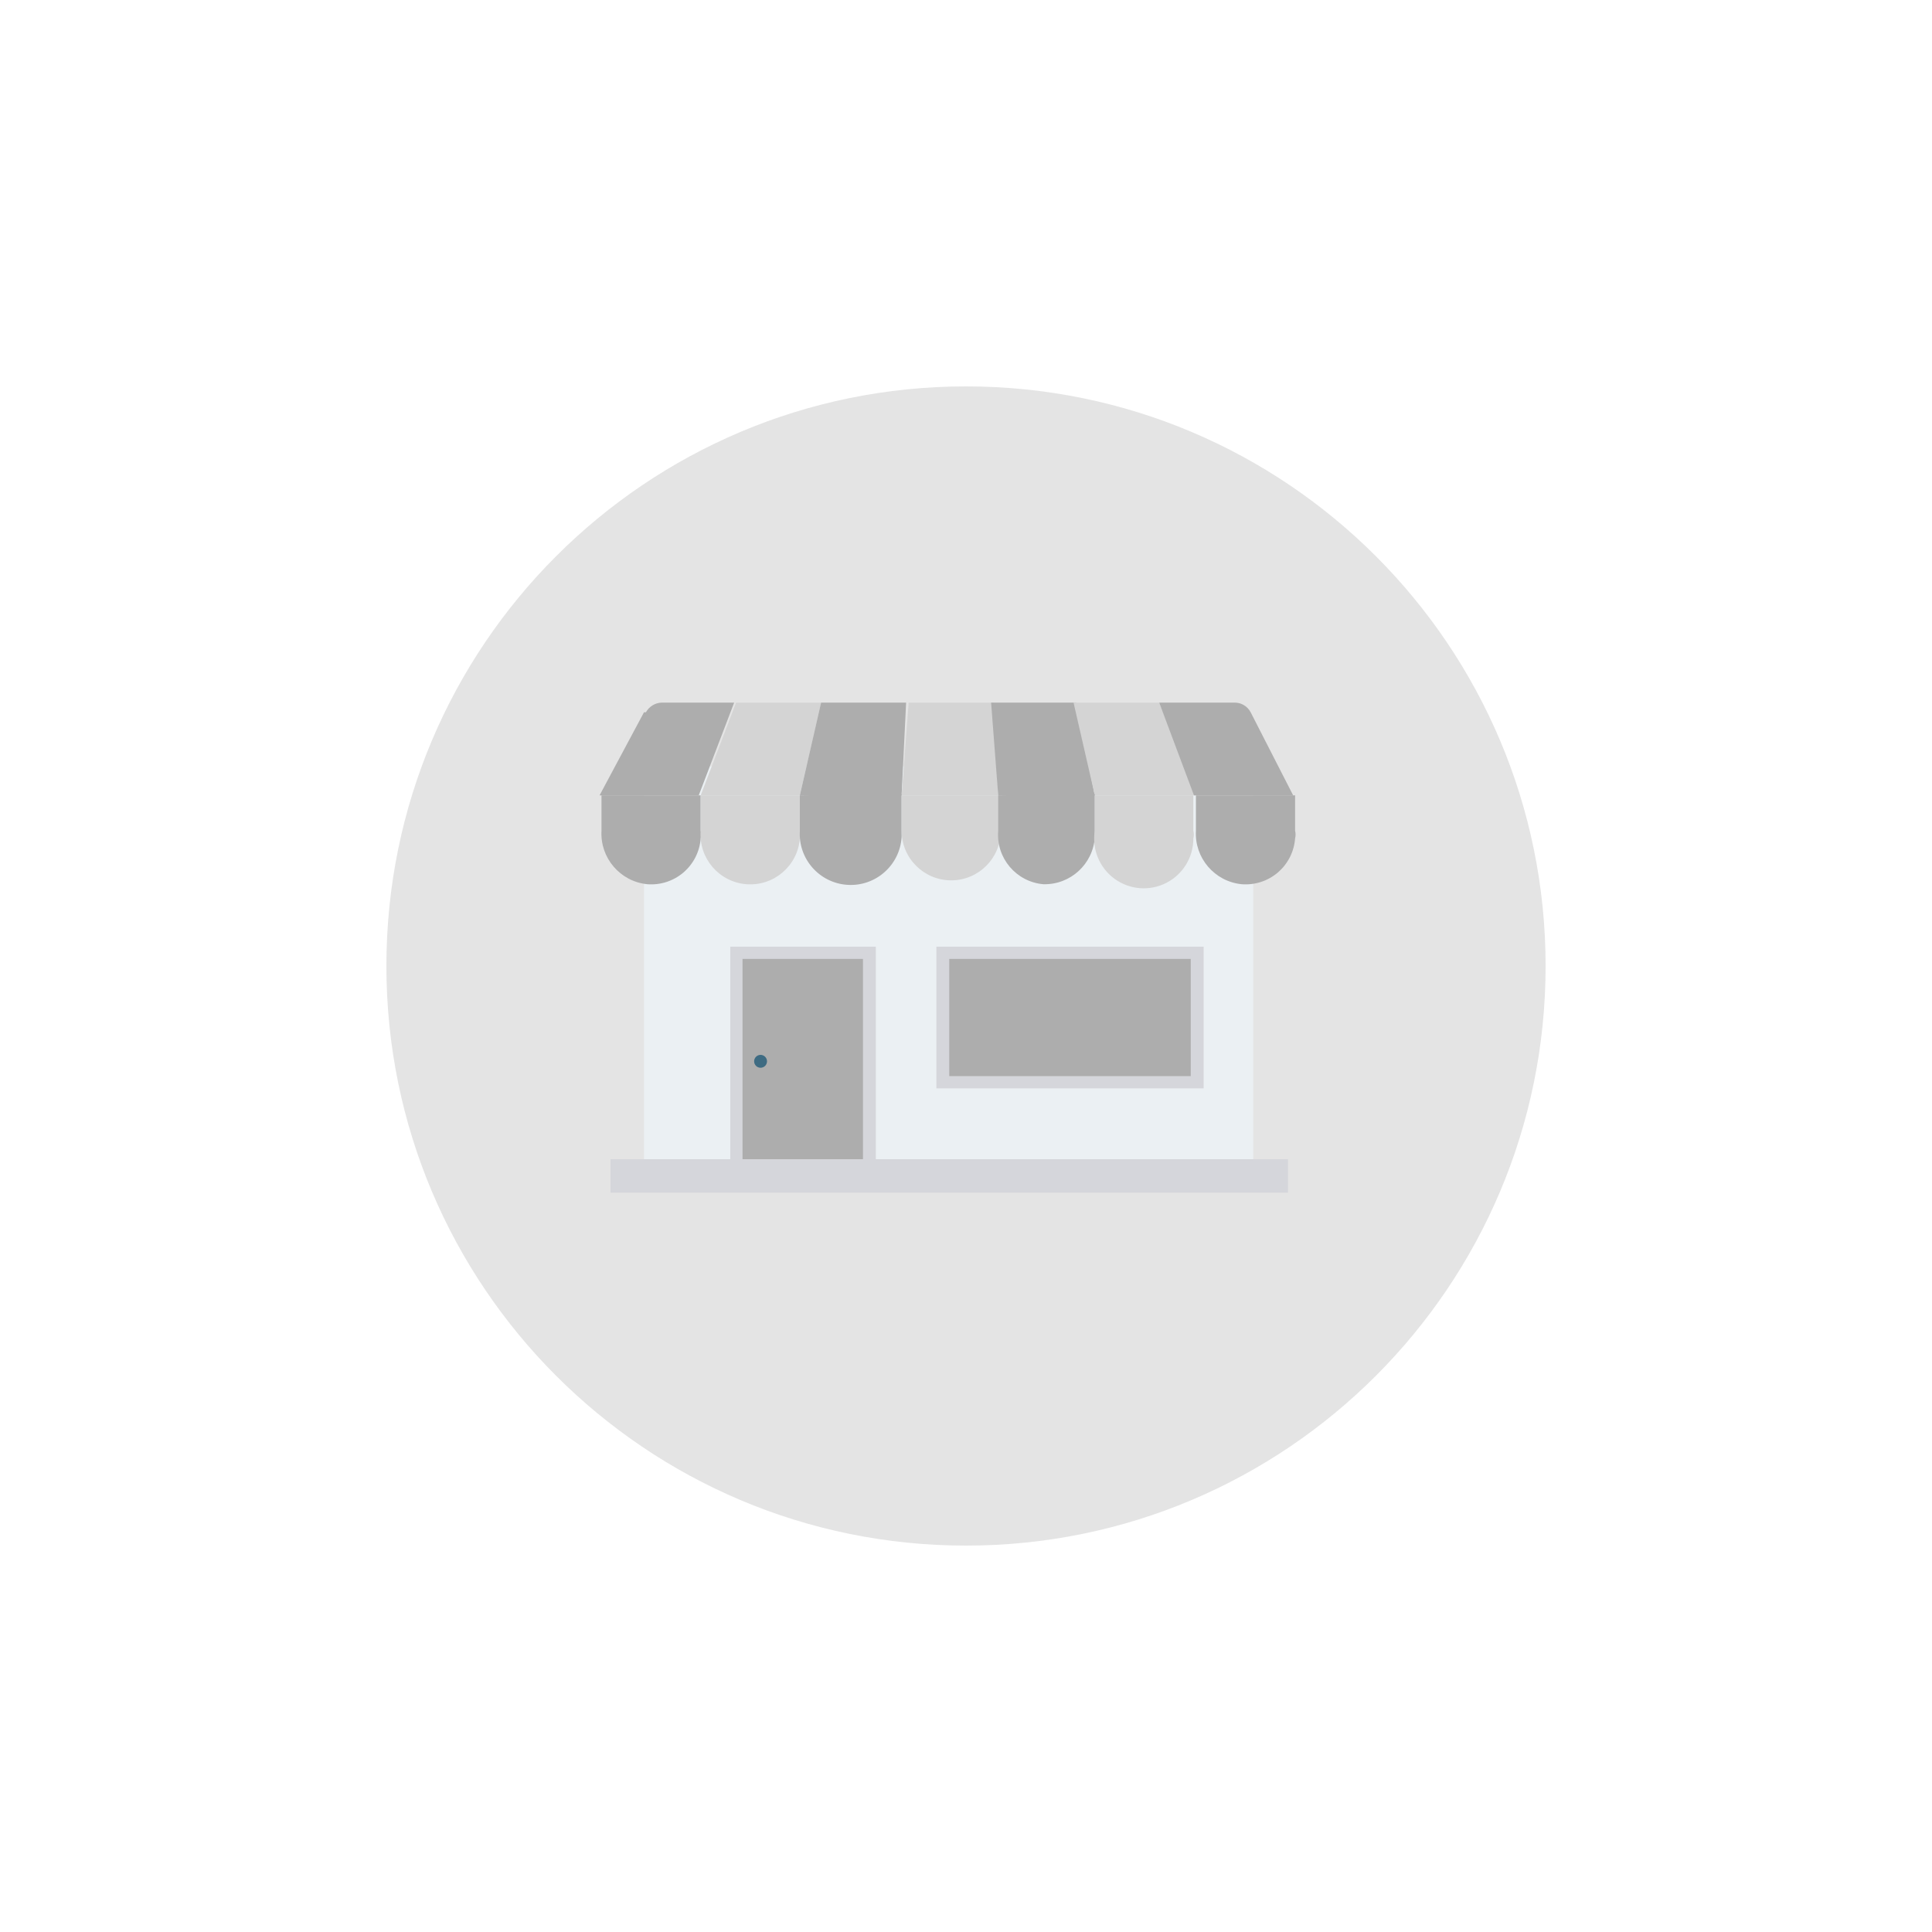
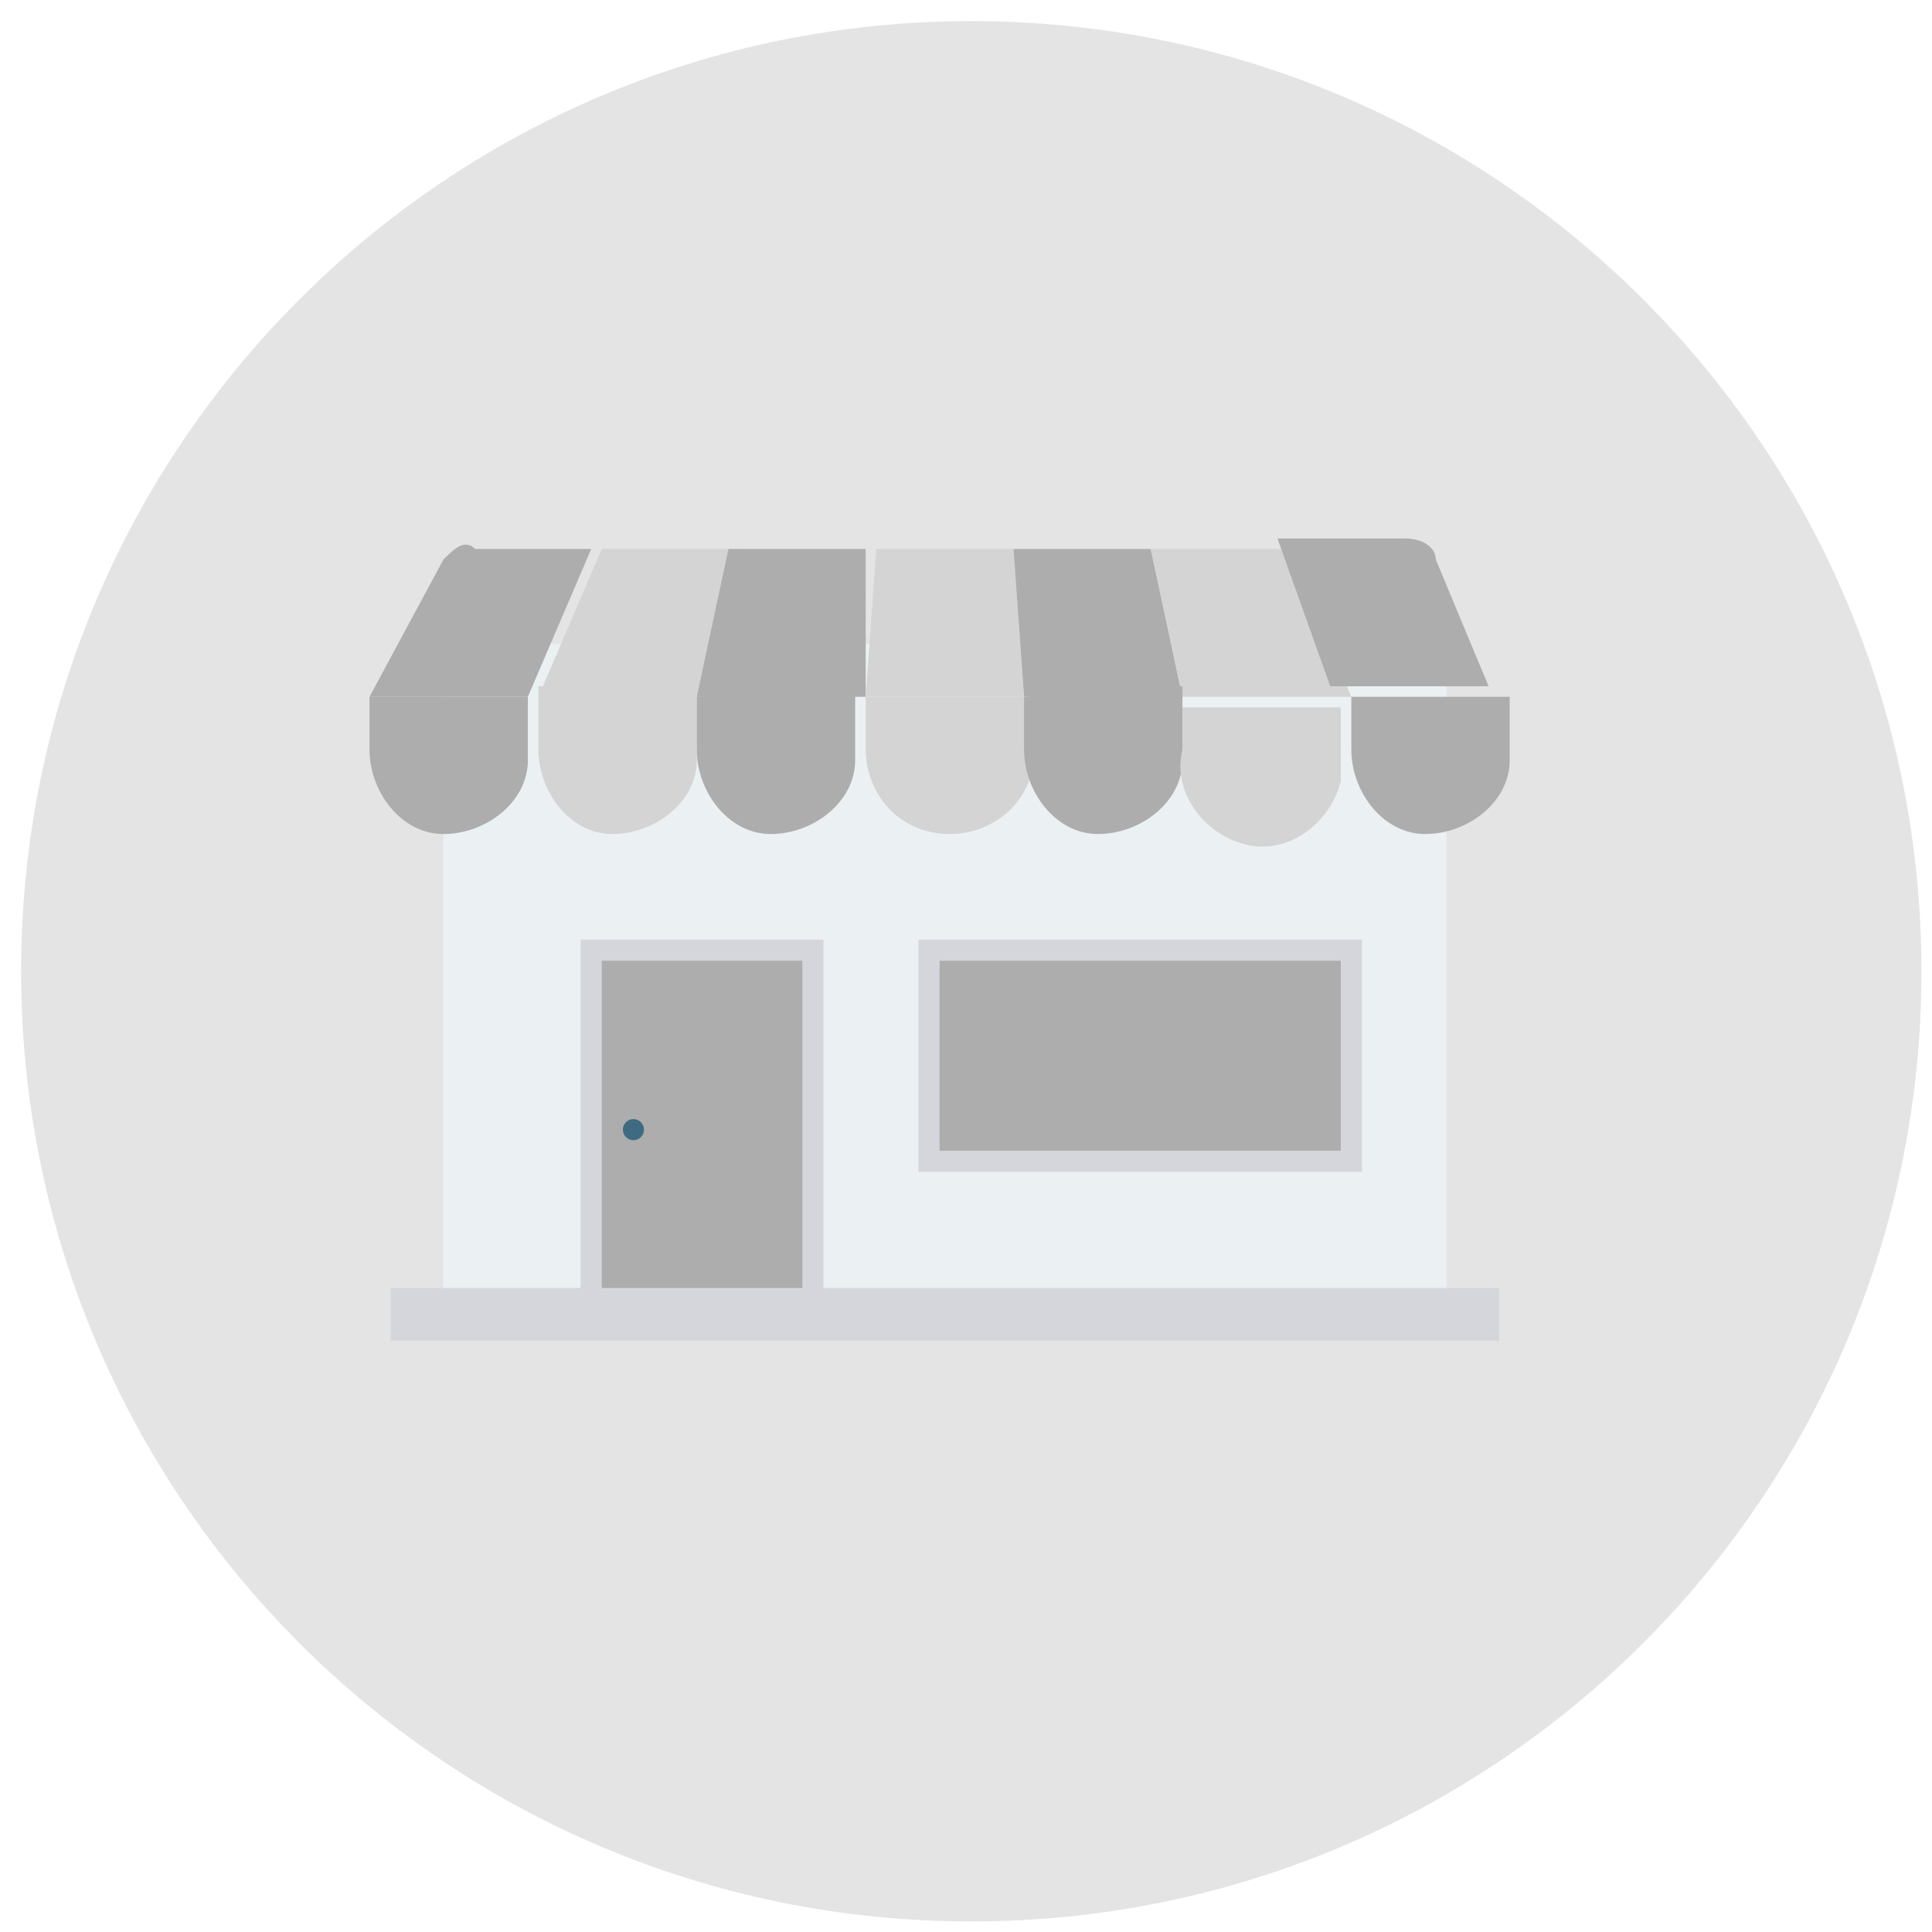
- <svg xmlns="http://www.w3.org/2000/svg" id="_015---Cream-Pot" data-name=" 015---Cream-Pot" viewBox="0 0 30 30">
-   <defs>
-     <style>.cls-1{fill:#e4e4e4;}.cls-2{fill:#ebf0f3;}.cls-3{fill:#d5d6db;}.cls-4{fill:#adadad;}.cls-5{fill:#d4d4d4;}.cls-6{fill:#3e6b82;}</style>
-   </defs>
+ <svg xmlns="http://www.w3.org/2000/svg" version="1.1" id="_015---Cream-Pot" x="0px" y="0px" viewBox="-228.2 91.8 18.3 18.3" style="enable-background:new -228.2 91.8 18.3 18.3;" xml:space="preserve">
+   <style type="text/css">
+ 	.st0{fill:#E4E4E4;}
+ 	.st1{fill:#EBF0F3;}
+ 	.st2{fill:#D5D6DB;}
+ 	.st3{fill:#ADADAD;}
+ 	.st4{fill:#D4D4D4;}
+ 	.st5{fill:#3E6B82;}
+ </style>
  <g id="shop">
-     <g id="Circle_Grid" data-name="Circle Grid">
-       <circle id="Ellipse_128" data-name="Ellipse 128" class="cls-1" cx="15" cy="15" r="9" />
+     <g id="Circle_Grid">
+       <circle id="Ellipse_128" class="st0" cx="-219" cy="101" r="9" />
    </g>
    <g id="icon">
-       <path id="Path_7060" data-name="Path 7060" class="cls-2" d="M10,11.9h9.46v6.53H10Z" />
-       <path id="Path_7061" data-name="Path 7061" class="cls-3" d="M11.34,14.7H13.6v3.52H11.34Z" />
-       <path id="Path_7062" data-name="Path 7062" class="cls-4" d="M13.4,14.89v3.33H11.53V14.89Z" />
-       <path id="Path_7063" data-name="Path 7063" class="cls-3" d="M14.54,14.7h4.15v2.2H14.54Z" />
-       <path id="Path_7064" data-name="Path 7064" class="cls-4" d="M18.49,14.89v1.82H14.74V14.89Z" />
-       <path id="Path_7065" data-name="Path 7065" class="cls-5" d="M12.42,12.35H10.88l.55-1.44h1.32Z" />
-       <path id="Path_7066" data-name="Path 7066" class="cls-4" d="M14,12.35H12.42l.33-1.44h1.32Z" />
-       <path id="Path_7067" data-name="Path 7067" class="cls-5" d="M15.5,12.35H14l.11-1.44h1.32Z" />
-       <path id="Path_7068" data-name="Path 7068" class="cls-4" d="M17,12.35H15.5l-.11-1.44h1.32Z" />
-       <path id="Path_7069" data-name="Path 7069" class="cls-5" d="M18.57,12.35H17l-.33-1.44H18Z" />
-       <path id="Path_7070" data-name="Path 7070" class="cls-4" d="M10,11.06l-.69,1.29h1.54l.55-1.44H10.28a.29.29,0,0,0-.25.15Z" />
-       <path id="Path_7071" data-name="Path 7071" class="cls-4" d="M19.42,11.06a.28.28,0,0,0-.25-.15H18l.54,1.44h1.54Z" />
-       <path id="Path_7072" data-name="Path 7072" class="cls-4" d="M9.34,12.35v.55a.79.79,0,0,0,.71.83.77.77,0,0,0,.83-.71.24.24,0,0,0,0-.12v-.55Z" />
-       <path id="Path_7073" data-name="Path 7073" class="cls-5" d="M10.88,12.35v.55a.77.77,0,1,0,1.54.12v-.67Z" />
-       <path id="Path_7074" data-name="Path 7074" class="cls-4" d="M12.42,12.35v.55A.77.77,0,0,0,14,13v-.67Z" />
-       <path id="Path_7075" data-name="Path 7075" class="cls-5" d="M14,12.35v.55a.77.77,0,0,0,1.54,0v-.55Z" />
-       <path id="Path_7076" data-name="Path 7076" class="cls-4" d="M15.5,12.35v.55a.77.77,0,0,0,.7.83A.78.78,0,0,0,17,13v-.67Z" />
-       <path id="Path_7077" data-name="Path 7077" class="cls-5" d="M17,12.35v.55a.77.77,0,1,0,1.53.12.24.24,0,0,0,0-.12v-.55Z" />
-       <path id="Path_7078" data-name="Path 7078" class="cls-4" d="M18.57,12.35v.55a.79.79,0,0,0,.71.83.77.77,0,0,0,.83-.71.24.24,0,0,0,0-.12v-.55Z" />
-       <path id="Path_7079" data-name="Path 7079" class="cls-3" d="M9.48,18H20v.52H9.48Z" />
-       <circle id="Ellipse_129" data-name="Ellipse 129" class="cls-6" cx="11.81" cy="16.48" r="0.1" />
+       <path id="Path_7060" class="st1" d="M-224,97.9h9.5v6.5h-9.5V97.9z" />
+       <path id="Path_7061" class="st2" d="M-222.7,100.7h2.3v3.5h-2.3V100.7z" />
+       <path id="Path_7062" class="st3" d="M-220.6,100.9v3.3h-1.9v-3.3H-220.6z" />
+       <path id="Path_7063" class="st2" d="M-219.5,100.7h4.2v2.2h-4.2V100.7z" />
+       <path id="Path_7064" class="st3" d="M-215.5,100.9v1.8h-3.8v-1.8H-215.5z" />
+       <path id="Path_7065" class="st4" d="M-221.6,98.4h-1.5l0.6-1.4h1.3L-221.6,98.4z" />
+       <path id="Path_7066" class="st3" d="M-220,98.4h-1.6l0.3-1.4h1.3L-220,98.4z" />
+       <path id="Path_7067" class="st4" d="M-218.5,98.4h-1.5l0.1-1.4h1.3L-218.5,98.4z" />
+       <path id="Path_7068" class="st3" d="M-217,98.4h-1.5l-0.1-1.4h1.3L-217,98.4z" />
+       <path id="Path_7069" class="st4" d="M-215.4,98.4h-1.6l-0.3-1.4h1.3L-215.4,98.4z" />
+       <path id="Path_7070" class="st3" d="M-224,97.1l-0.7,1.3h1.5l0.6-1.4h-1.1C-223.8,96.9-223.9,97-224,97.1L-224,97.1z" />
+       <path id="Path_7071" class="st3" d="M-214.6,97.1c0-0.1-0.1-0.2-0.3-0.2h-1.2l0.5,1.4h1.5L-214.6,97.1z" />
+       <path id="Path_7072" class="st3" d="M-224.7,98.4v0.5c0,0.4,0.3,0.8,0.7,0.8c0.4,0,0.8-0.3,0.8-0.7c0,0,0,0,0,0c0,0,0-0.1,0-0.1    v-0.5H-224.7z" />
+       <path id="Path_7073" class="st4" d="M-223.1,98.4v0.5c0,0.4,0.3,0.8,0.7,0.8s0.8-0.3,0.8-0.7v-0.7H-223.1z" />
+       <path id="Path_7074" class="st3" d="M-221.6,98.4v0.5c0,0.4,0.3,0.8,0.7,0.8c0.4,0,0.8-0.3,0.8-0.7l0,0v-0.7L-221.6,98.4z" />
+       <path id="Path_7075" class="st4" d="M-220,98.4v0.5c0,0.4,0.3,0.8,0.8,0.8c0.4,0,0.8-0.3,0.8-0.8v-0.5H-220z" />
+       <path id="Path_7076" class="st3" d="M-218.5,98.4v0.5c0,0.4,0.3,0.8,0.7,0.8c0.4,0,0.8-0.3,0.8-0.7v-0.7L-218.5,98.4z" />
+       <path id="Path_7077" class="st4" d="M-217,98.4v0.5c-0.1,0.4,0.2,0.8,0.6,0.9s0.8-0.2,0.9-0.6c0,0,0-0.1,0-0.1c0,0,0-0.1,0-0.1    v-0.5H-217z" />
+       <path id="Path_7078" class="st3" d="M-215.4,98.4v0.5c0,0.4,0.3,0.8,0.7,0.8c0.4,0,0.8-0.3,0.8-0.7c0,0,0,0,0,0c0,0,0-0.1,0-0.1    v-0.5H-215.4z" />
+       <path id="Path_7079" class="st2" d="M-224.5,104h10.5v0.5h-10.5V104z" />
+       <circle id="Ellipse_129" class="st5" cx="-222.2" cy="102.5" r="0.1" />
    </g>
  </g>
</svg>
